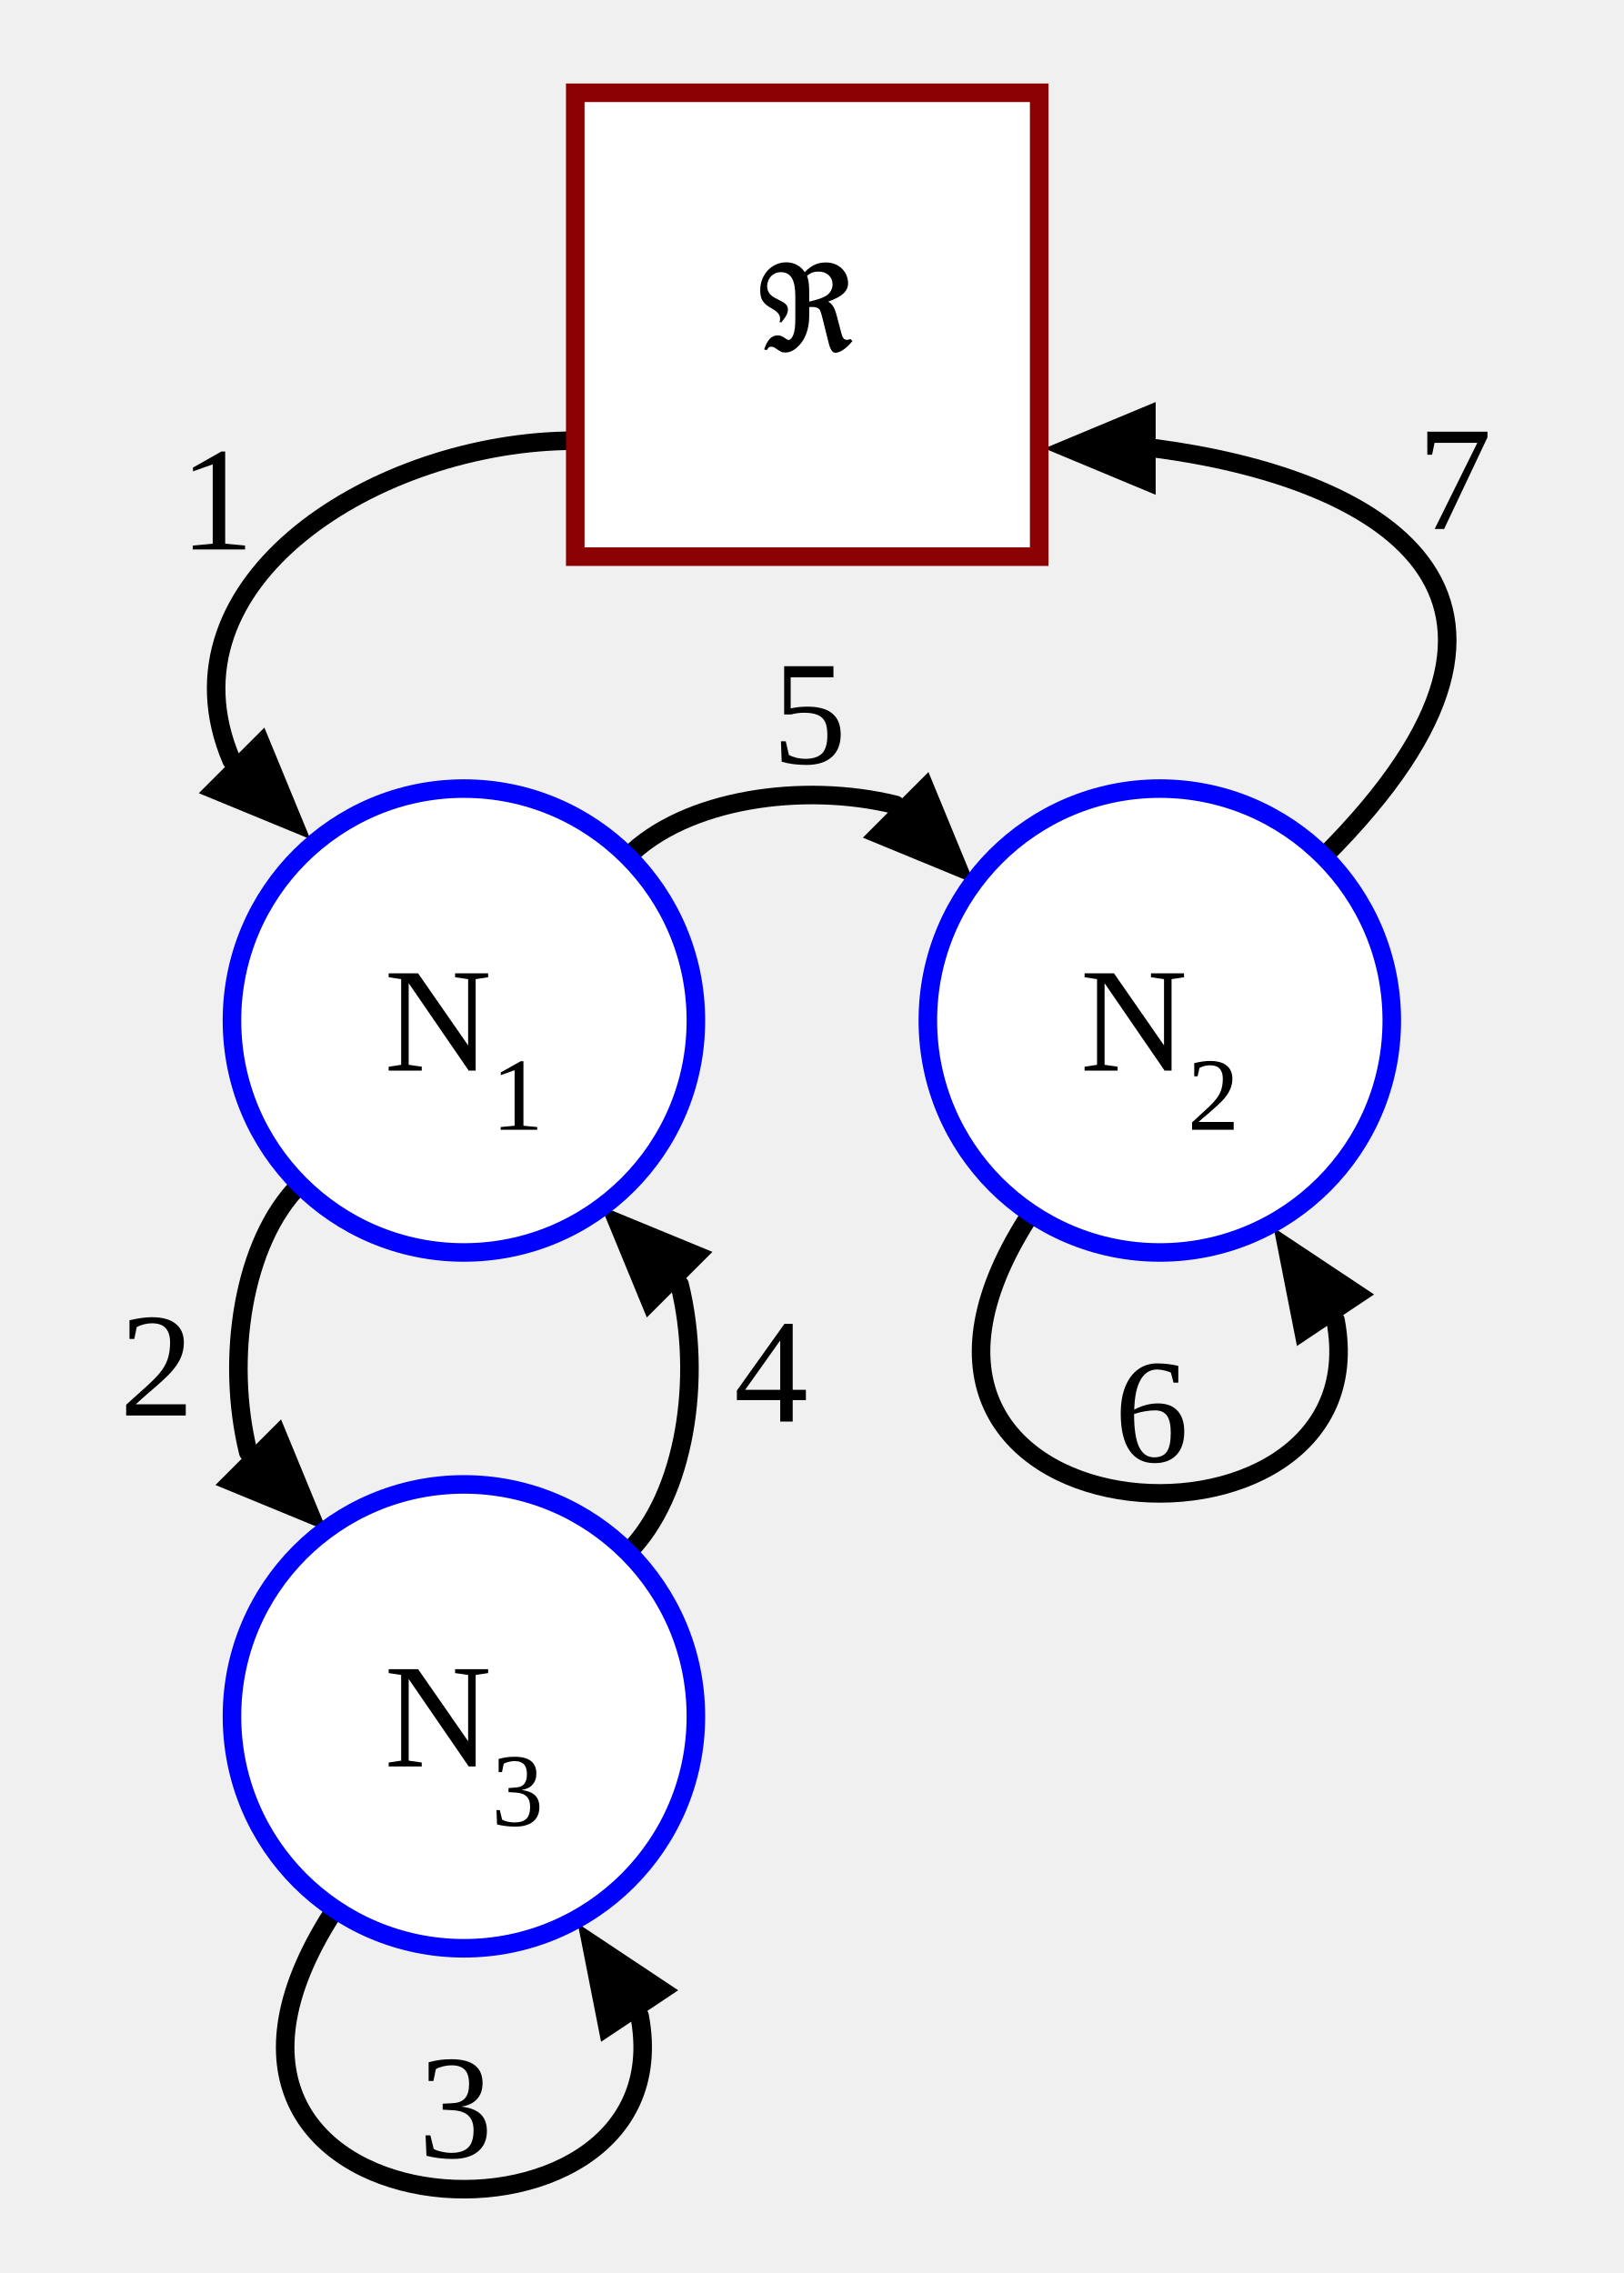
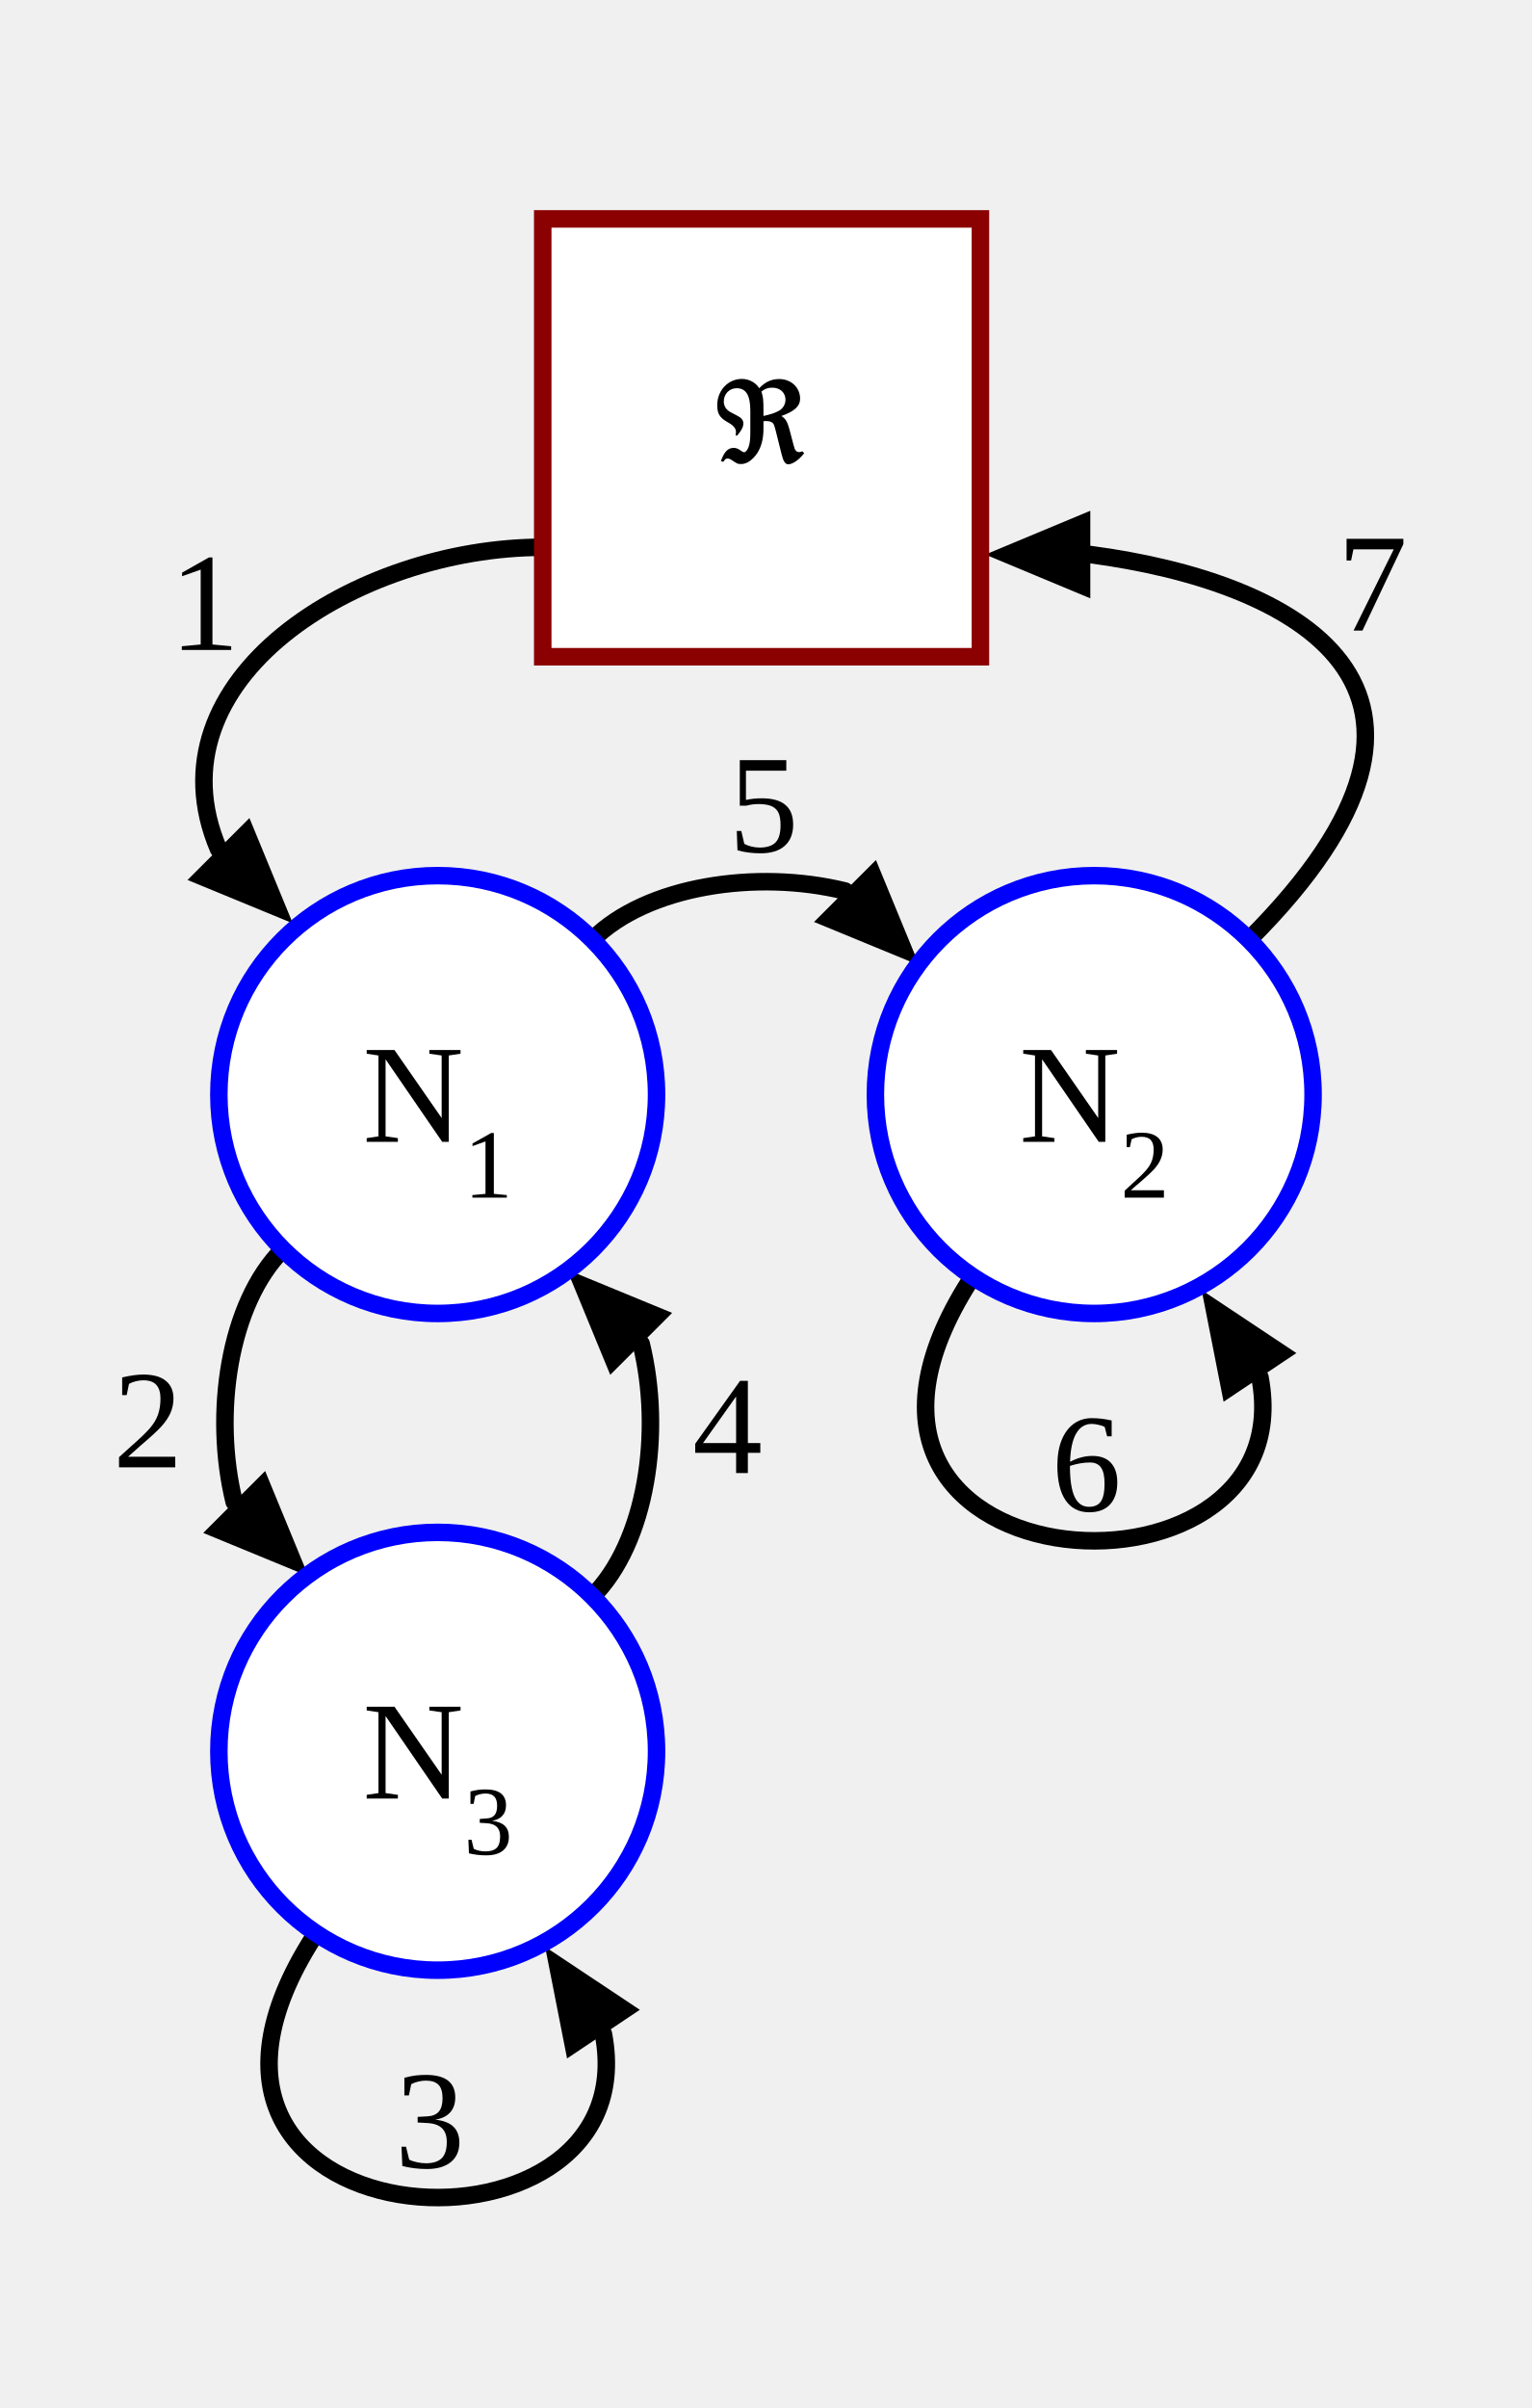
- <svg xmlns="http://www.w3.org/2000/svg" width="175" height="245">
-   <path d="M 62 47.5 C40.69 47.5 16.714 62.634 24.959 81.961" fill="none" stroke="black" stroke-linecap="round" stroke-width="2" />
-   <polygon points="28.494 78.425, 33.444 90.446, 21.423 85.496" fill="black" stroke="none" />
-   <path d="M 32.322 127.678 C26.136 133.864 24.279 146.482 26.753 156.528" fill="none" stroke="black" stroke-linecap="round" stroke-width="2" />
-   <polygon points="30.289 152.993, 35.238 165.013, 23.217 160.064" fill="black" stroke="none" />
-   <path d="M 36.378 205.387 C12.113 241.703 74.292 245.674 68.936 217.302" fill="none" stroke="black" stroke-linecap="round" stroke-width="2" />
-   <polygon points="64.779 220.08, 62.269 207.325, 73.093 214.525" fill="black" stroke="none" />
-   <path d="M 67.678 167.322 C73.864 161.136 75.721 148.518 73.247 138.472" fill="none" stroke="black" stroke-linecap="round" stroke-width="2" />
-   <polygon points="69.711 142.007, 64.762 129.987, 76.783 134.936" fill="black" stroke="none" />
-   <path d="M 67.678 92.322 C73.864 86.136 86.482 84.279 96.528 86.753" fill="none" stroke="black" stroke-linecap="round" stroke-width="2" />
-   <polygon points="100.064 83.217, 105.013 95.238, 92.993 90.289" fill="black" stroke="none" />
-   <path d="M 111.378 130.387 C87.113 166.703 149.292 170.674 143.936 142.302" fill="none" stroke="black" stroke-linecap="round" stroke-width="2" />
-   <polygon points="139.779 145.08, 137.269 132.325, 148.093 139.525" fill="black" stroke="none" />
-   <path d="M 142.678 92.322 C171.577 63.423 147.73 51.398 124.552 48.332" fill="none" stroke="black" stroke-linecap="round" stroke-width="2" />
-   <polygon points="124.552 53.332, 112.552 48.332, 124.552 43.332" fill="black" stroke="none" />
-   <text font-size="16" text-anchor="middle" x="23.365" y="53.828" dominant-baseline="central" fill="black">
+ <svg xmlns="http://www.w3.org/2000/svg" width="175" height="275">
+   <path d="M 62 62.5 C40.69 62.5 16.714 77.634 24.959 96.961" fill="none" stroke-dasharray="0" stroke-linecap="round" stroke-width="2" stroke="black" />
+   <polygon points="28.494 93.425, 33.444 105.446, 21.423 100.496" fill="black" stroke="none" />
+   <path d="M 32.322 142.678 C26.136 148.864 24.279 161.482 26.753 171.528" fill="none" stroke-dasharray="0" stroke-linecap="round" stroke-width="2" stroke="black" />
+   <polygon points="30.289 167.993, 35.238 180.013, 23.217 175.064" fill="black" stroke="none" />
+   <path d="M 36.378 220.387 C12.113 256.703 74.292 260.674 68.936 232.302" fill="none" stroke-dasharray="0" stroke-linecap="round" stroke-width="2" stroke="black" />
+   <polygon points="64.779 235.08, 62.269 222.325, 73.093 229.525" fill="black" stroke="none" />
+   <path d="M 67.678 182.322 C73.864 176.136 75.721 163.518 73.247 153.472" fill="none" stroke-dasharray="0" stroke-linecap="round" stroke-width="2" stroke="black" />
+   <polygon points="69.711 157.007, 64.762 144.987, 76.783 149.936" fill="black" stroke="none" />
+   <path d="M 67.678 107.322 C73.864 101.136 86.482 99.279 96.528 101.753" fill="none" stroke-dasharray="0" stroke-linecap="round" stroke-width="2" stroke="black" />
+   <polygon points="100.064 98.217, 105.013 110.238, 92.993 105.289" fill="black" stroke="none" />
+   <path d="M 111.378 145.387 C87.113 181.703 149.292 185.674 143.936 157.302" fill="none" stroke-dasharray="0" stroke-linecap="round" stroke-width="2" stroke="black" />
+   <polygon points="139.779 160.08, 137.269 147.325, 148.093 154.525" fill="black" stroke="none" />
+   <path d="M 142.678 107.322 C171.577 78.423 147.73 66.398 124.552 63.332" fill="none" stroke-dasharray="0" stroke-linecap="round" stroke-width="2" stroke="black" />
+   <polygon points="124.552 68.332, 112.552 63.332, 124.552 58.332" fill="black" stroke="none" />
+   <text font-size="16" text-anchor="middle" x="23.365" y="68.828" dominant-baseline="central" fill="black">
1<tspan dy="8" font-size=".7em" />
  </text>
-   <text font-size="16" text-anchor="middle" x="16.894" y="147.173" dominant-baseline="central" fill="black">
+   <text font-size="16" text-anchor="middle" x="16.894" y="162.173" dominant-baseline="central" fill="black">
2<tspan dy="8" font-size=".7em" />
  </text>
-   <text font-size="16" text-anchor="middle" x="49.1" y="227.153" dominant-baseline="central" fill="black">
+   <text font-size="16" text-anchor="middle" x="49.1" y="242.153" dominant-baseline="central" fill="black">
3<tspan dy="8" font-size=".7em" />
  </text>
-   <text font-size="16" text-anchor="middle" x="83.106" y="147.827" dominant-baseline="central" fill="black">
+   <text font-size="16" text-anchor="middle" x="83.106" y="162.827" dominant-baseline="central" fill="black">
4<tspan dy="8" font-size=".7em" />
  </text>
-   <text font-size="16" text-anchor="middle" x="87.232" y="76.894" dominant-baseline="central" fill="black">
+   <text font-size="16" text-anchor="middle" x="87.232" y="91.894" dominant-baseline="central" fill="black">
5<tspan dy="8" font-size=".7em" />
  </text>
-   <text font-size="16" text-anchor="middle" x="124.1" y="152.153" dominant-baseline="central" fill="black">
+   <text font-size="16" text-anchor="middle" x="124.1" y="167.153" dominant-baseline="central" fill="black">
6<tspan dy="8" font-size=".7em" />
  </text>
-   <text font-size="16" text-anchor="middle" x="156.767" y="51.619" dominant-baseline="central" fill="black">
+   <text font-size="16" text-anchor="middle" x="156.767" y="66.619" dominant-baseline="central" fill="black">
7<tspan dy="8" font-size=".7em" />
  </text>
-   <rect x="62" y="10" fill="white" width="50" height="50" stroke="darkred" stroke-width="2" />
-   <circle cx="50" r="25" stroke="blue" stroke-width="2" cy="110" fill="white" />
-   <circle cx="50" r="25" stroke="blue" stroke-width="2" cy="185" fill="white" />
-   <circle cx="125" r="25" stroke="blue" stroke-width="2" cy="110" fill="white" />
-   <text font-size="16" text-anchor="middle" x="87" y="35" dominant-baseline="central" fill="">
+   <rect x="62" y="25" fill="white" width="50" height="50" stroke="darkred" stroke-width="2" />
+   <circle cx="50" r="25" stroke="blue" stroke-width="2" cy="125" fill="white" stroke-dasharray="0" />
+   <circle cx="50" r="25" stroke="blue" stroke-width="2" cy="200" fill="white" stroke-dasharray="0" />
+   <circle cx="125" r="25" stroke="blue" stroke-width="2" cy="125" fill="white" stroke-dasharray="0" />
+   <text font-size="16" text-anchor="middle" x="87" y="50" dominant-baseline="central" fill="black">
ℜ<tspan dy="8" font-size=".7em" />
  </text>
-   <text font-size="16" text-anchor="middle" x="50" y="110" dominant-baseline="central" fill="">
+   <text font-size="16" text-anchor="middle" x="50" y="125" dominant-baseline="central" fill="black">
N<tspan dy="8" font-size=".7em">1</tspan>
  </text>
-   <text font-size="16" text-anchor="middle" x="50" y="185" dominant-baseline="central" fill="">
+   <text font-size="16" text-anchor="middle" x="50" y="200" dominant-baseline="central" fill="black">
N<tspan dy="8" font-size=".7em">3</tspan>
  </text>
-   <text font-size="16" text-anchor="middle" x="125" y="110" dominant-baseline="central" fill="">
+   <text font-size="16" text-anchor="middle" x="125" y="125" dominant-baseline="central" fill="black">
N<tspan dy="8" font-size=".7em">2</tspan>
  </text>
</svg>
